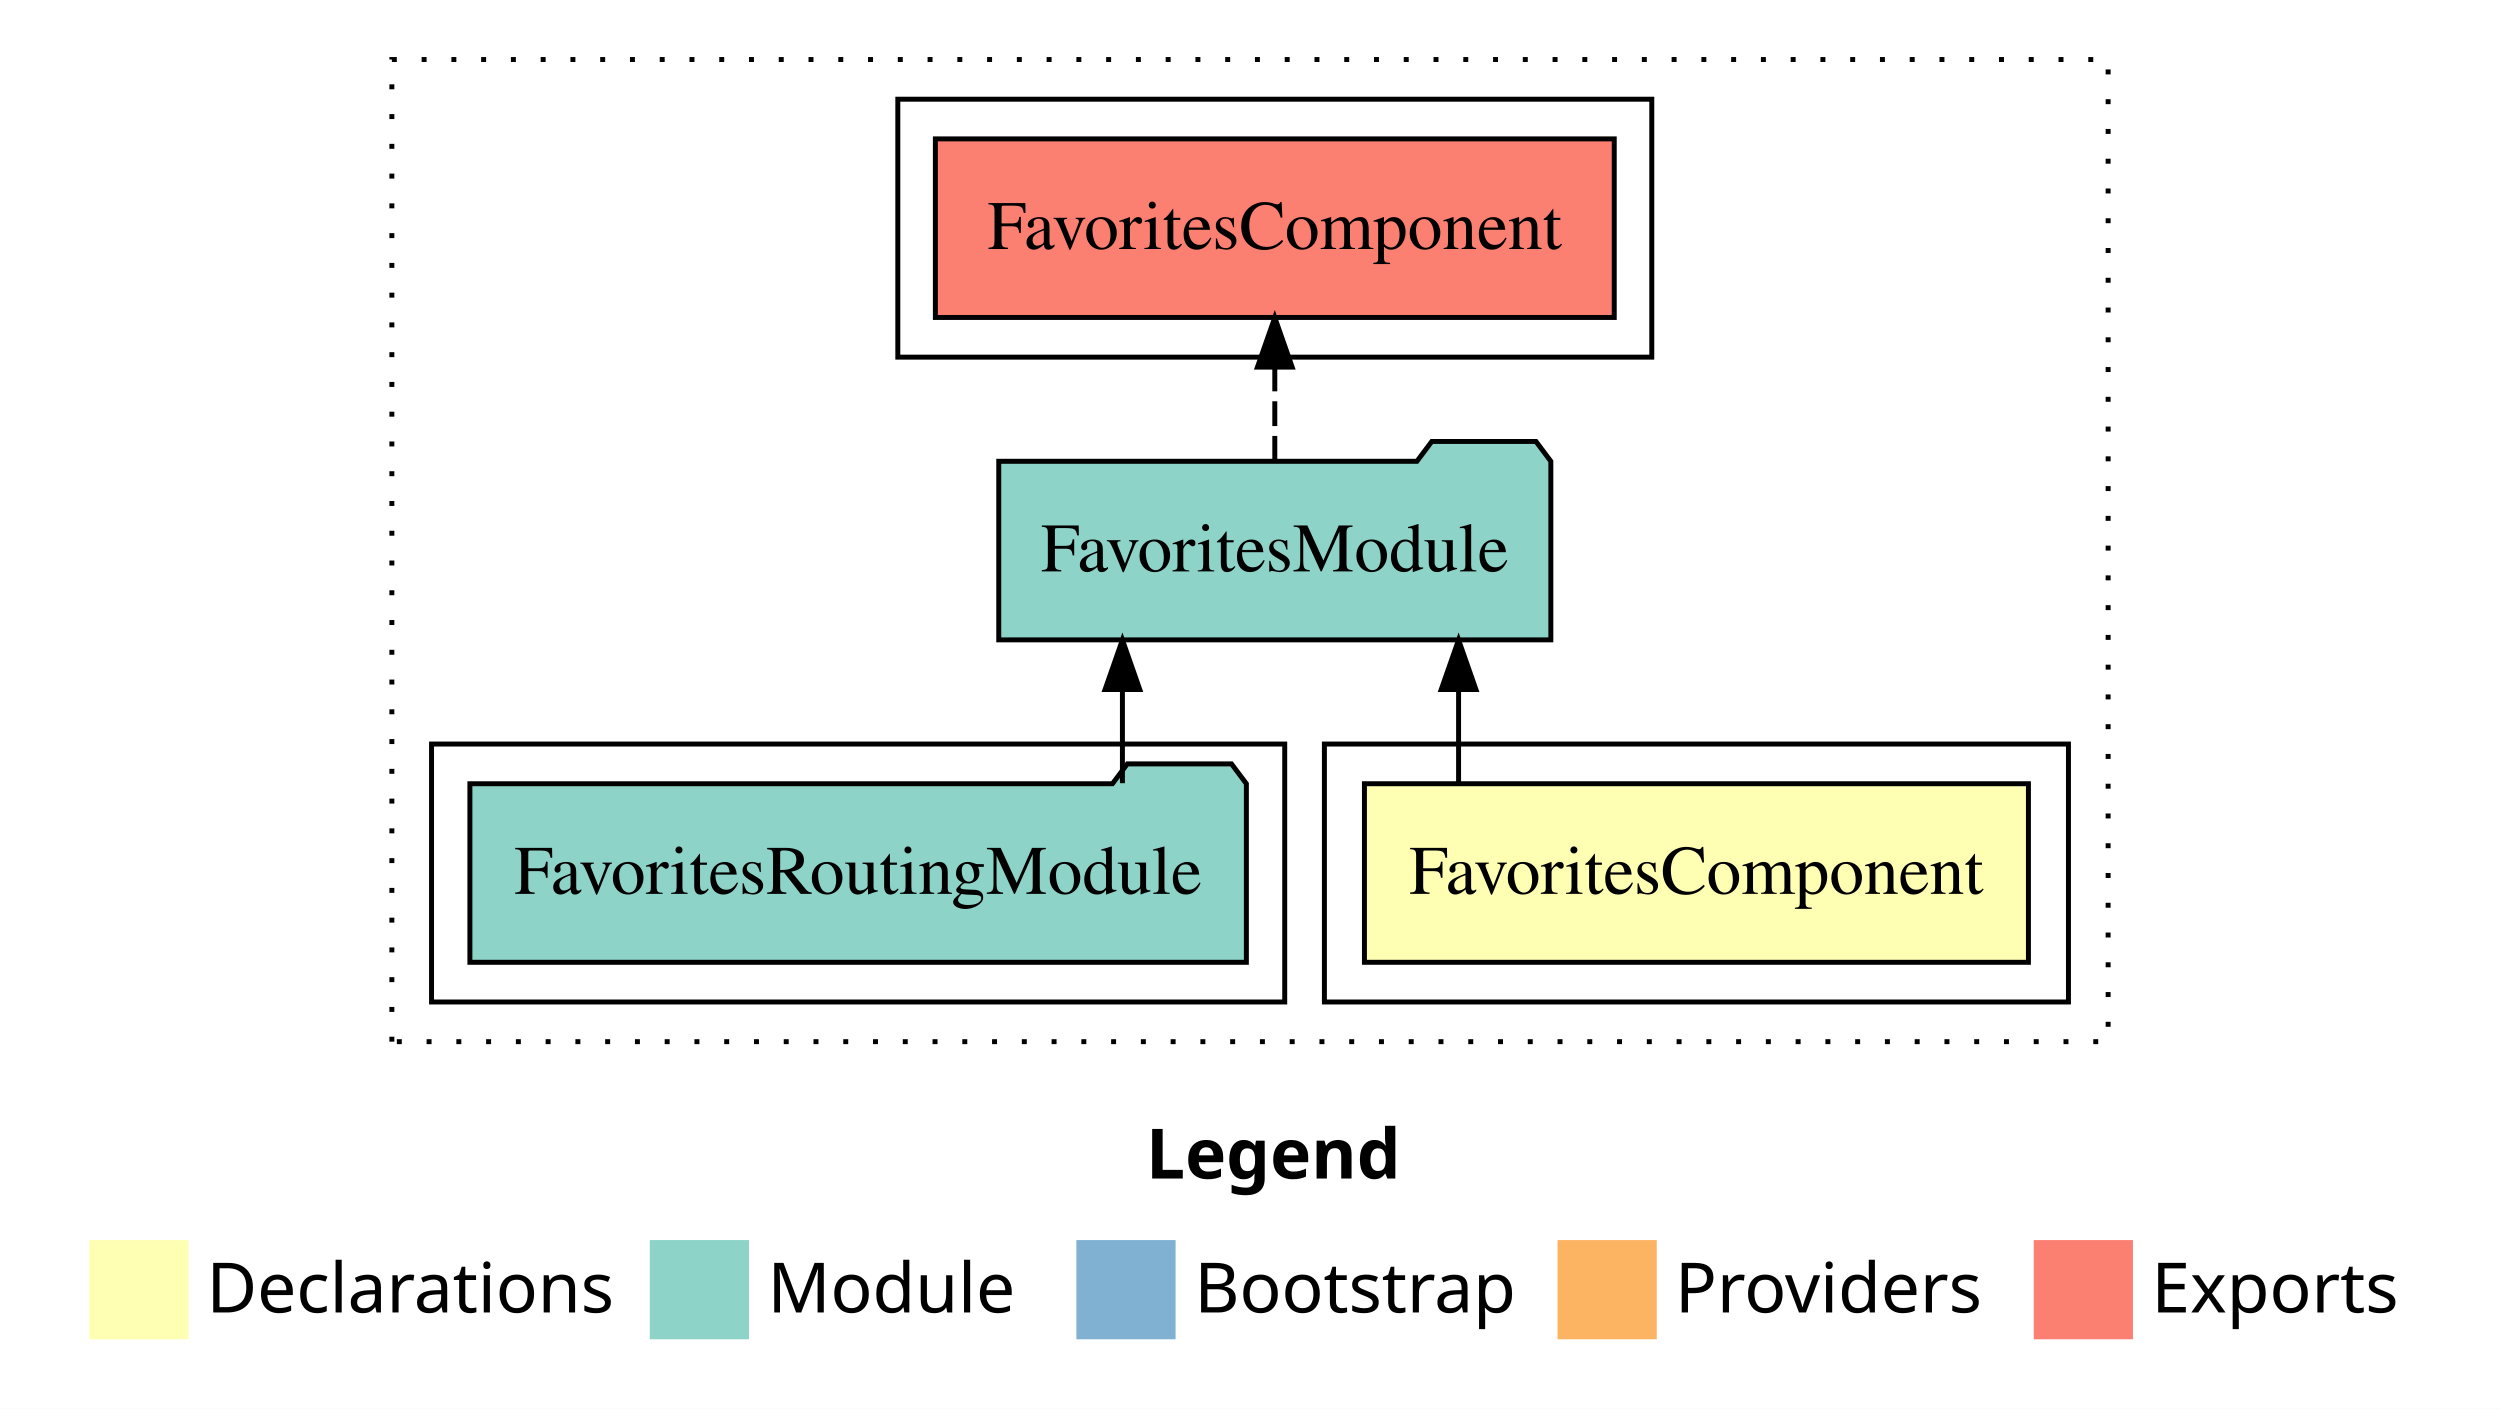
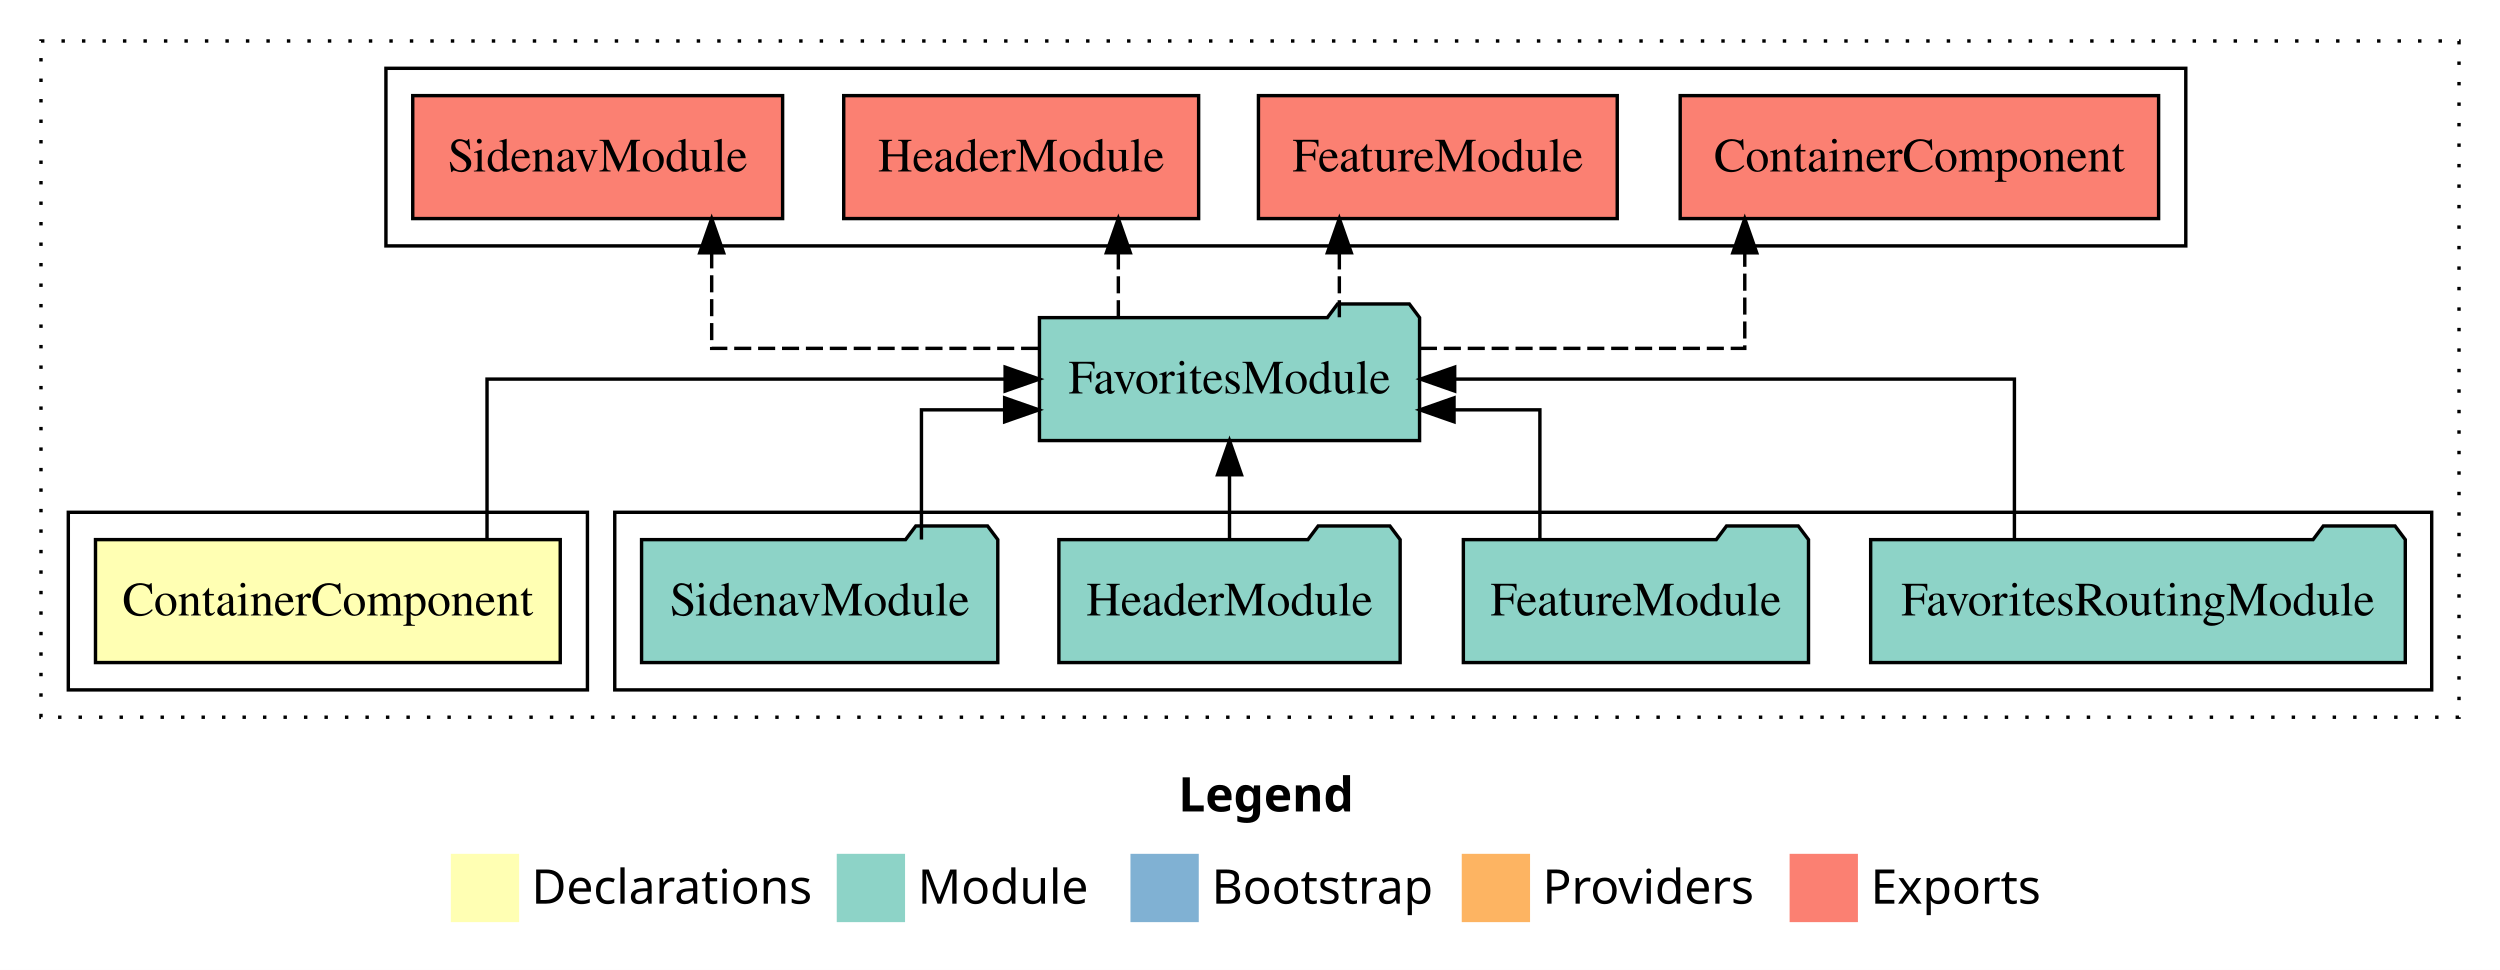
- <svg xmlns="http://www.w3.org/2000/svg" width="504pt" height="284pt" viewBox="0.00 0.00 504.00 284.00">
+ <svg xmlns="http://www.w3.org/2000/svg" width="732pt" height="284pt" viewBox="0.00 0.00 732.00 284.00">
  <g id="graph0" class="graph" transform="scale(1 1) rotate(0) translate(4 280)">
-     <polygon fill="white" stroke="transparent" points="-4,4 -4,-280 500,-280 500,4 -4,4" />
-     <text text-anchor="start" x="227.01" y="-42.4" font-family="sans-serif" font-weight="bold" font-size="14.00">Legend</text>
-     <polygon fill="#ffffb3" stroke="transparent" points="14,-10 14,-30 34,-30 34,-10 14,-10" />
-     <text text-anchor="start" x="37.63" y="-15.4" font-family="sans-serif" font-size="14.00">  Declarations</text>
-     <polygon fill="#8dd3c7" stroke="transparent" points="127,-10 127,-30 147,-30 147,-10 127,-10" />
-     <text text-anchor="start" x="150.73" y="-15.4" font-family="sans-serif" font-size="14.00">  Module</text>
-     <polygon fill="#80b1d3" stroke="transparent" points="213,-10 213,-30 233,-30 233,-10 213,-10" />
-     <text text-anchor="start" x="236.78" y="-15.4" font-family="sans-serif" font-size="14.00">  Bootstrap</text>
-     <polygon fill="#fdb462" stroke="transparent" points="310,-10 310,-30 330,-30 330,-10 310,-10" />
-     <text text-anchor="start" x="333.67" y="-15.4" font-family="sans-serif" font-size="14.00">  Providers</text>
-     <polygon fill="#fb8072" stroke="transparent" points="406,-10 406,-30 426,-30 426,-10 406,-10" />
-     <text text-anchor="start" x="429.73" y="-15.4" font-family="sans-serif" font-size="14.00">  Exports</text>
+     <polygon fill="white" stroke="transparent" points="-4,4 -4,-280 728,-280 728,4 -4,4" />
+     <text text-anchor="start" x="341.01" y="-42.4" font-family="sans-serif" font-weight="bold" font-size="14.00">Legend</text>
+     <polygon fill="#ffffb3" stroke="transparent" points="128,-10 128,-30 148,-30 148,-10 128,-10" />
+     <text text-anchor="start" x="151.63" y="-15.4" font-family="sans-serif" font-size="14.00">  Declarations</text>
+     <polygon fill="#8dd3c7" stroke="transparent" points="241,-10 241,-30 261,-30 261,-10 241,-10" />
+     <text text-anchor="start" x="264.73" y="-15.4" font-family="sans-serif" font-size="14.00">  Module</text>
+     <polygon fill="#80b1d3" stroke="transparent" points="327,-10 327,-30 347,-30 347,-10 327,-10" />
+     <text text-anchor="start" x="350.78" y="-15.4" font-family="sans-serif" font-size="14.00">  Bootstrap</text>
+     <polygon fill="#fdb462" stroke="transparent" points="424,-10 424,-30 444,-30 444,-10 424,-10" />
+     <text text-anchor="start" x="447.67" y="-15.4" font-family="sans-serif" font-size="14.00">  Providers</text>
+     <polygon fill="#fb8072" stroke="transparent" points="520,-10 520,-30 540,-30 540,-10 520,-10" />
+     <text text-anchor="start" x="543.73" y="-15.4" font-family="sans-serif" font-size="14.00">  Exports</text>
    <g id="clust1" class="cluster">
-       <polygon fill="none" stroke="black" stroke-dasharray="1,5" points="75,-70 75,-268 421,-268 421,-70 75,-70" />
+       <polygon fill="none" stroke="black" stroke-dasharray="1,5" points="8,-70 8,-268 716,-268 716,-70 8,-70" />
+     </g>
+     <g id="clust4" class="cluster">
+       <polygon fill="none" stroke="black" points="176,-78 176,-130 708,-130 708,-78 176,-78" />
+     </g>
+     <g id="clust5" class="cluster">
+       <polygon fill="none" stroke="black" points="109,-208 109,-260 636,-260 636,-208 109,-208" />
    </g>
    <g id="clust2" class="cluster">
-       <polygon fill="none" stroke="black" points="263,-78 263,-130 413,-130 413,-78 263,-78" />
-     </g>
-     <g id="clust5" class="cluster">
-       <polygon fill="none" stroke="black" points="177,-208 177,-260 329,-260 329,-208 177,-208" />
-     </g>
-     <g id="clust4" class="cluster">
-       <polygon fill="none" stroke="black" points="83,-78 83,-130 255,-130 255,-78 83,-78" />
+       <polygon fill="none" stroke="black" points="16,-78 16,-130 168,-130 168,-78 16,-78" />
    </g>
    <g id="node1" class="node">
-       <polygon fill="#ffffb3" stroke="black" points="404.93,-122 271.07,-122 271.07,-86 404.93,-86 404.93,-122" />
-       <text text-anchor="middle" x="338" y="-99.8" font-family="Times,serif" font-size="14.00">FavoritesComponent</text>
+       <polygon fill="#ffffb3" stroke="black" points="160.04,-122 23.96,-122 23.96,-86 160.04,-86 160.04,-122" />
+       <text text-anchor="middle" x="92" y="-99.8" font-family="Times,serif" font-size="14.00">ContainerComponent</text>
    </g>
    <g id="node2" class="node">
-       <polygon fill="#8dd3c7" stroke="black" points="308.65,-187 305.65,-191 284.65,-191 281.65,-187 197.35,-187 197.35,-151 308.65,-151 308.65,-187" />
-       <text text-anchor="middle" x="253" y="-164.8" font-family="Times,serif" font-size="14.00">FavoritesModule</text>
+       <polygon fill="#8dd3c7" stroke="black" points="411.65,-187 408.65,-191 387.65,-191 384.65,-187 300.35,-187 300.35,-151 411.65,-151 411.65,-187" />
+       <text text-anchor="middle" x="356" y="-164.8" font-family="Times,serif" font-size="14.00">FavoritesModule</text>
    </g>
    <g id="edge1" class="edge">
-       <path fill="none" stroke="black" d="M290.05,-122.11C290.05,-122.11 290.05,-140.99 290.05,-140.99" />
-       <polygon fill="black" stroke="black" points="286.55,-140.99 290.05,-150.99 293.55,-140.99 286.55,-140.99" />
+       <path fill="none" stroke="black" d="M138.6,-122.11C138.6,-141.34 138.6,-169 138.6,-169 138.6,-169 290.3,-169 290.3,-169" />
+       <polygon fill="black" stroke="black" points="290.3,-172.5 300.3,-169 290.3,-165.5 290.3,-172.5" />
+     </g>
+     <g id="node7" class="node">
+       <polygon fill="#fb8072" stroke="black" points="628.04,-252 487.96,-252 487.96,-216 628.04,-216 628.04,-252" />
+       <text text-anchor="middle" x="558" y="-229.8" font-family="Times,serif" font-size="14.00">ContainerComponent </text>
+     </g>
+     <g id="edge6" class="edge">
+       <path fill="none" stroke="black" stroke-dasharray="5,2" d="M411.75,-178C454.73,-178 506.87,-178 506.87,-178 506.87,-178 506.87,-205.97 506.87,-205.97" />
+       <polygon fill="black" stroke="black" points="503.37,-205.97 506.87,-215.97 510.37,-205.97 503.37,-205.97" />
+     </g>
+     <g id="node8" class="node">
+       <polygon fill="#fb8072" stroke="black" points="469.53,-252 364.47,-252 364.47,-216 469.53,-216 469.53,-252" />
+       <text text-anchor="middle" x="417" y="-229.8" font-family="Times,serif" font-size="14.00">FeatureModule </text>
+     </g>
+     <g id="edge7" class="edge">
+       <path fill="none" stroke="black" stroke-dasharray="5,2" d="M388.16,-187.11C388.16,-187.11 388.16,-205.99 388.16,-205.99" />
+       <polygon fill="black" stroke="black" points="384.66,-205.99 388.16,-215.99 391.66,-205.99 384.66,-205.99" />
+     </g>
+     <g id="node9" class="node">
+       <polygon fill="#fb8072" stroke="black" points="346.96,-252 243.04,-252 243.04,-216 346.96,-216 346.96,-252" />
+       <text text-anchor="middle" x="295" y="-229.8" font-family="Times,serif" font-size="14.00">HeaderModule </text>
+     </g>
+     <g id="edge8" class="edge">
+       <path fill="none" stroke="black" stroke-dasharray="5,2" d="M323.45,-187.11C323.45,-187.11 323.45,-205.99 323.45,-205.99" />
+       <polygon fill="black" stroke="black" points="319.95,-205.99 323.45,-215.99 326.95,-205.99 319.95,-205.99" />
+     </g>
+     <g id="node10" class="node">
+       <polygon fill="#fb8072" stroke="black" points="225.15,-252 116.85,-252 116.85,-216 225.15,-216 225.15,-252" />
+       <text text-anchor="middle" x="171" y="-229.8" font-family="Times,serif" font-size="14.00">SidenavModule </text>
+     </g>
+     <g id="edge9" class="edge">
+       <path fill="none" stroke="black" stroke-dasharray="5,2" d="M299.97,-178C256.78,-178 204.38,-178 204.38,-178 204.38,-178 204.38,-205.97 204.38,-205.97" />
+       <polygon fill="black" stroke="black" points="200.88,-205.97 204.38,-215.97 207.88,-205.97 200.88,-205.97" />
+     </g>
+     <g id="node3" class="node">
+       <polygon fill="#8dd3c7" stroke="black" points="700.27,-122 697.27,-126 676.27,-126 673.27,-122 543.73,-122 543.73,-86 700.27,-86 700.27,-122" />
+       <text text-anchor="middle" x="622" y="-99.8" font-family="Times,serif" font-size="14.00">FavoritesRoutingModule</text>
+     </g>
+     <g id="edge2" class="edge">
+       <path fill="none" stroke="black" d="M585.82,-122.11C585.82,-141.34 585.82,-169 585.82,-169 585.82,-169 421.93,-169 421.93,-169" />
+       <polygon fill="black" stroke="black" points="421.93,-165.5 411.93,-169 421.93,-172.5 421.93,-165.5" />
    </g>
    <g id="node4" class="node">
-       <polygon fill="#fb8072" stroke="black" points="321.43,-252 184.57,-252 184.57,-216 321.43,-216 321.43,-252" />
-       <text text-anchor="middle" x="253" y="-229.8" font-family="Times,serif" font-size="14.00">FavoritesComponent </text>
+       <polygon fill="#8dd3c7" stroke="black" points="525.53,-122 522.53,-126 501.53,-126 498.53,-122 424.47,-122 424.47,-86 525.53,-86 525.53,-122" />
+       <text text-anchor="middle" x="475" y="-99.8" font-family="Times,serif" font-size="14.00">FeatureModule</text>
    </g>
    <g id="edge3" class="edge">
-       <path fill="none" stroke="black" stroke-dasharray="5,2" d="M253,-187.11C253,-187.11 253,-205.99 253,-205.99" />
-       <polygon fill="black" stroke="black" points="249.5,-205.99 253,-215.99 256.5,-205.99 249.5,-205.99" />
+       <path fill="none" stroke="black" d="M446.88,-122.03C446.88,-138.4 446.88,-160 446.88,-160 446.88,-160 421.74,-160 421.74,-160" />
+       <polygon fill="black" stroke="black" points="421.74,-156.5 411.74,-160 421.74,-163.5 421.74,-156.5" />
    </g>
-     <g id="node3" class="node">
-       <polygon fill="#8dd3c7" stroke="black" points="247.27,-122 244.27,-126 223.27,-126 220.27,-122 90.73,-122 90.73,-86 247.27,-86 247.27,-122" />
-       <text text-anchor="middle" x="169" y="-99.8" font-family="Times,serif" font-size="14.00">FavoritesRoutingModule</text>
+     <g id="node5" class="node">
+       <polygon fill="#8dd3c7" stroke="black" points="405.96,-122 402.96,-126 381.96,-126 378.96,-122 306.04,-122 306.04,-86 405.96,-86 405.96,-122" />
+       <text text-anchor="middle" x="356" y="-99.8" font-family="Times,serif" font-size="14.00">HeaderModule</text>
    </g>
-     <g id="edge2" class="edge">
-       <path fill="none" stroke="black" d="M222.28,-122.11C222.28,-122.11 222.28,-140.99 222.28,-140.99" />
-       <polygon fill="black" stroke="black" points="218.78,-140.99 222.28,-150.99 225.78,-140.99 218.78,-140.99" />
+     <g id="edge4" class="edge">
+       <path fill="none" stroke="black" d="M356,-122.11C356,-122.11 356,-140.99 356,-140.99" />
+       <polygon fill="black" stroke="black" points="352.5,-140.99 356,-150.99 359.5,-140.99 352.5,-140.99" />
+     </g>
+     <g id="node6" class="node">
+       <polygon fill="#8dd3c7" stroke="black" points="288.15,-122 285.15,-126 264.15,-126 261.15,-122 183.85,-122 183.85,-86 288.15,-86 288.15,-122" />
+       <text text-anchor="middle" x="236" y="-99.8" font-family="Times,serif" font-size="14.00">SidenavModule</text>
+     </g>
+     <g id="edge5" class="edge">
+       <path fill="none" stroke="black" d="M265.8,-122.03C265.8,-138.4 265.8,-160 265.8,-160 265.8,-160 290.16,-160 290.16,-160" />
+       <polygon fill="black" stroke="black" points="290.16,-163.5 300.16,-160 290.16,-156.5 290.16,-163.5" />
    </g>
  </g>
</svg>
